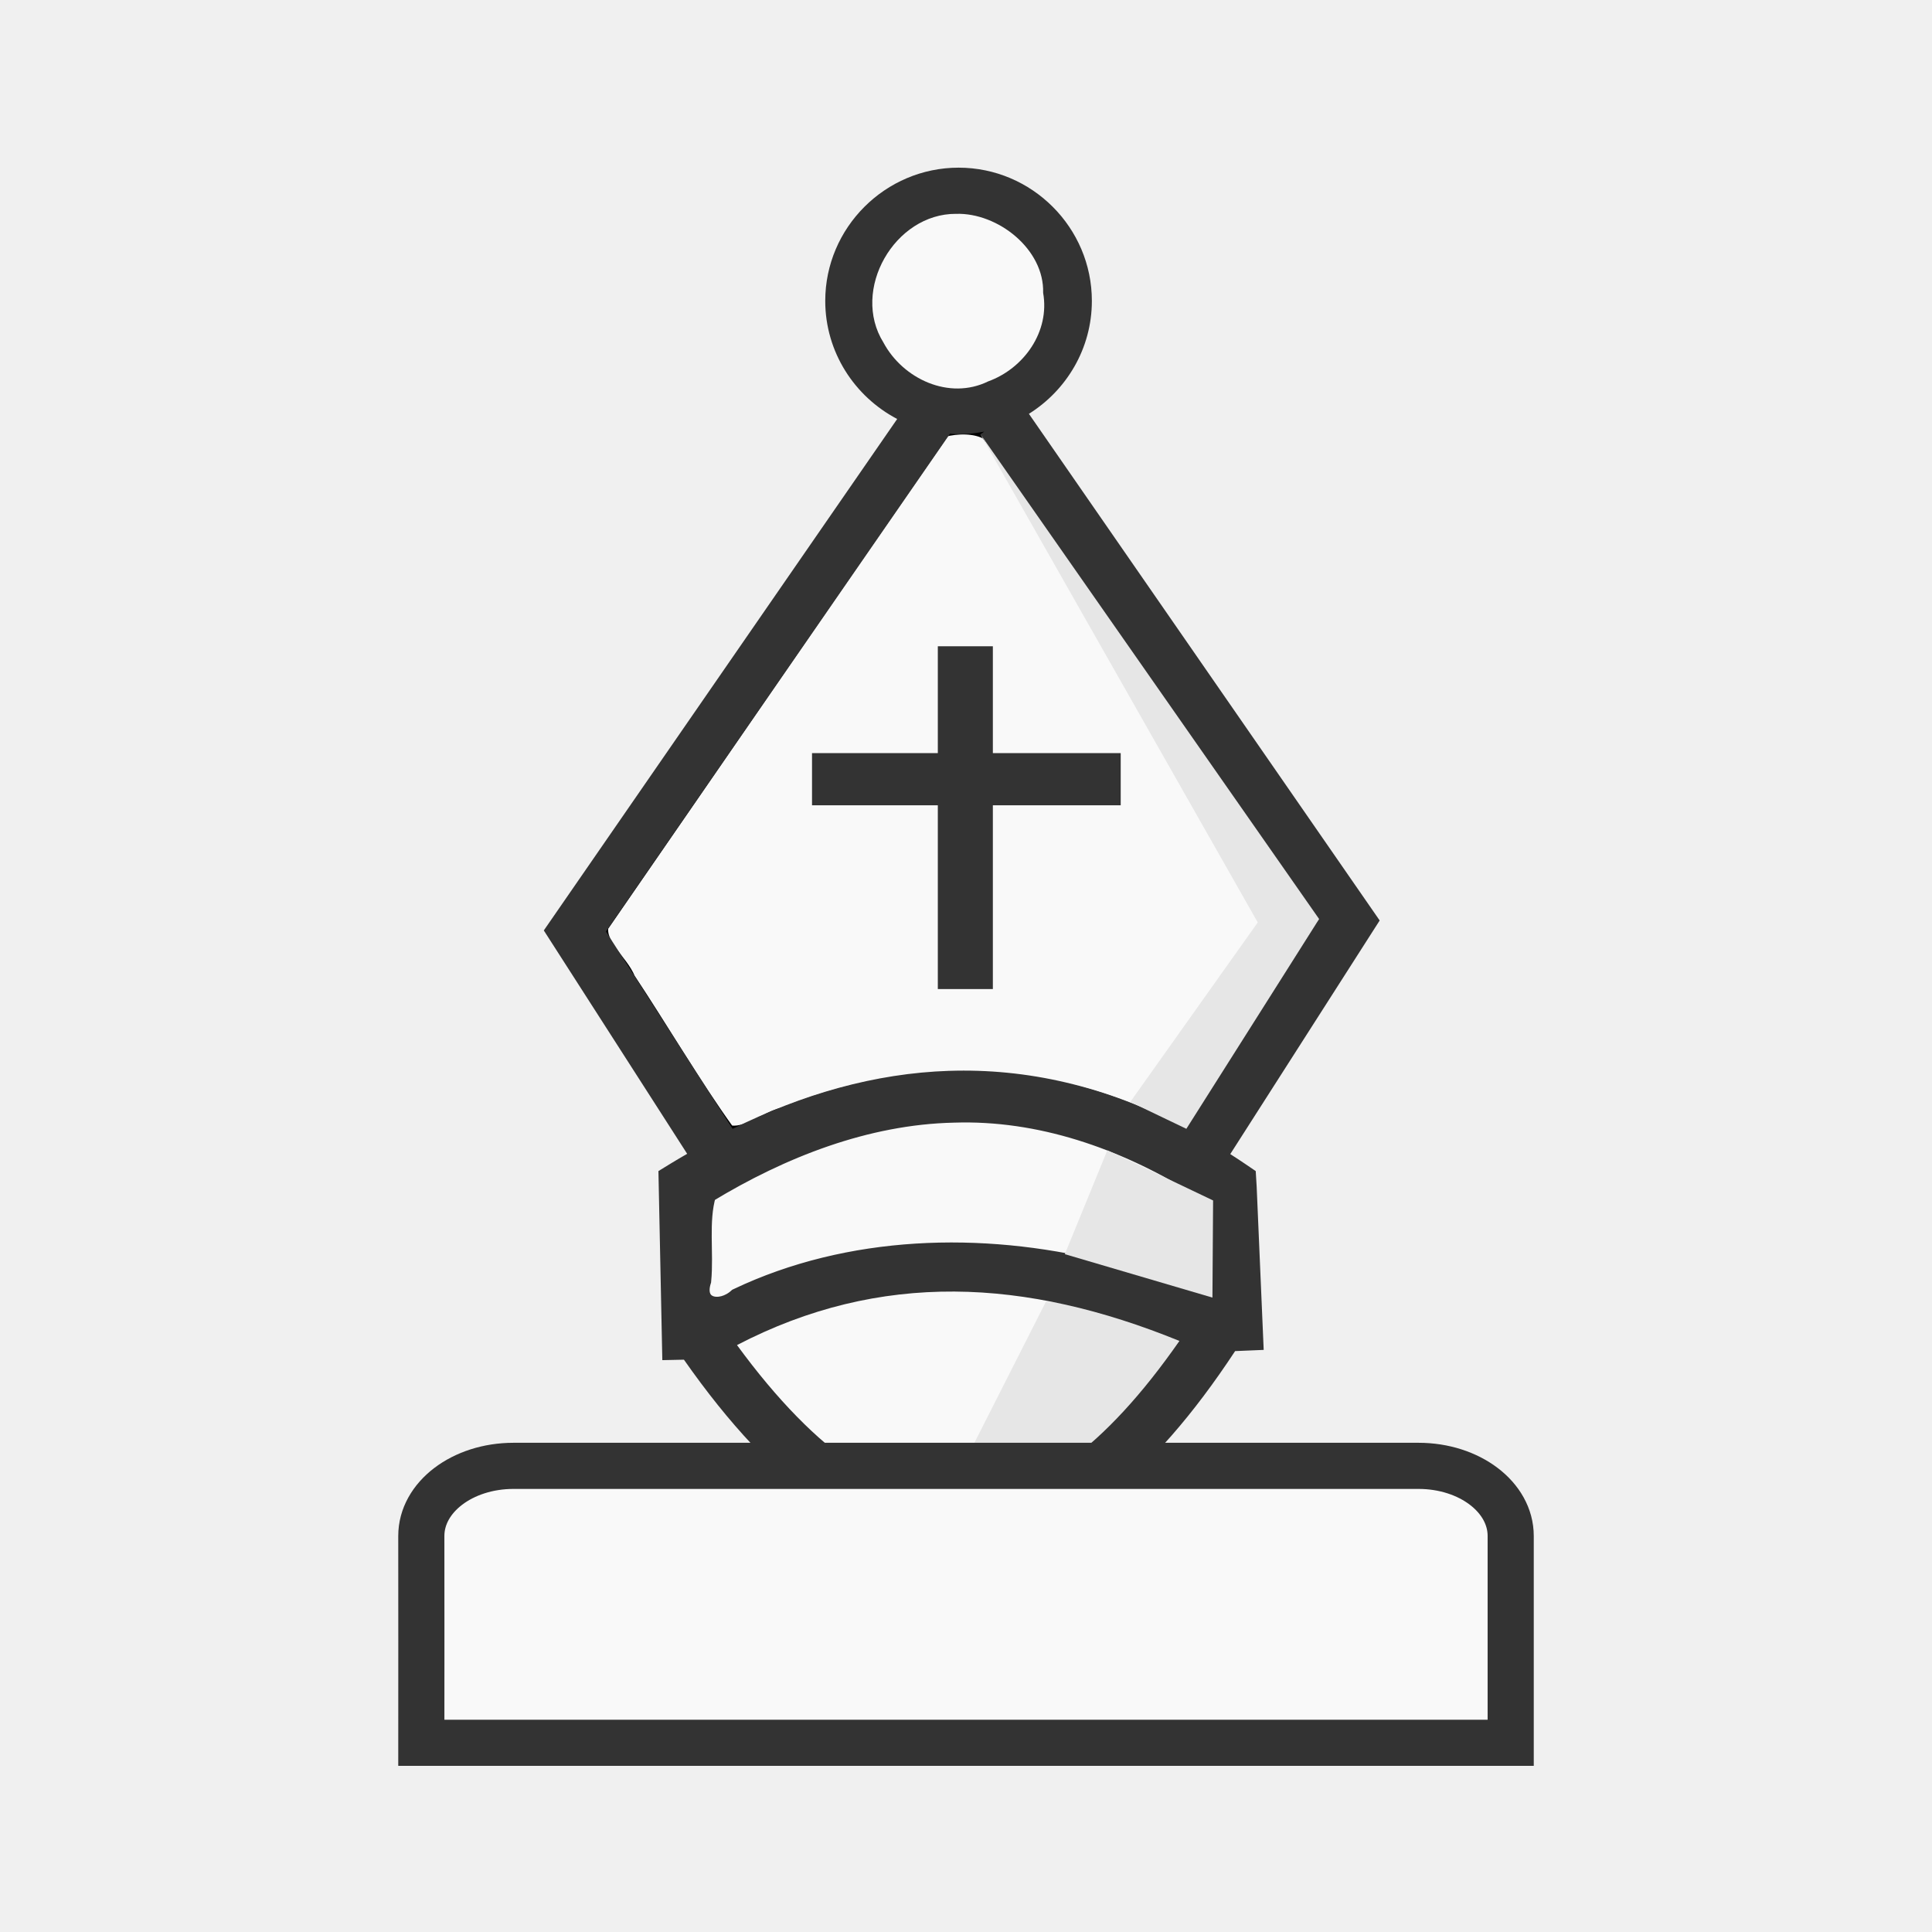
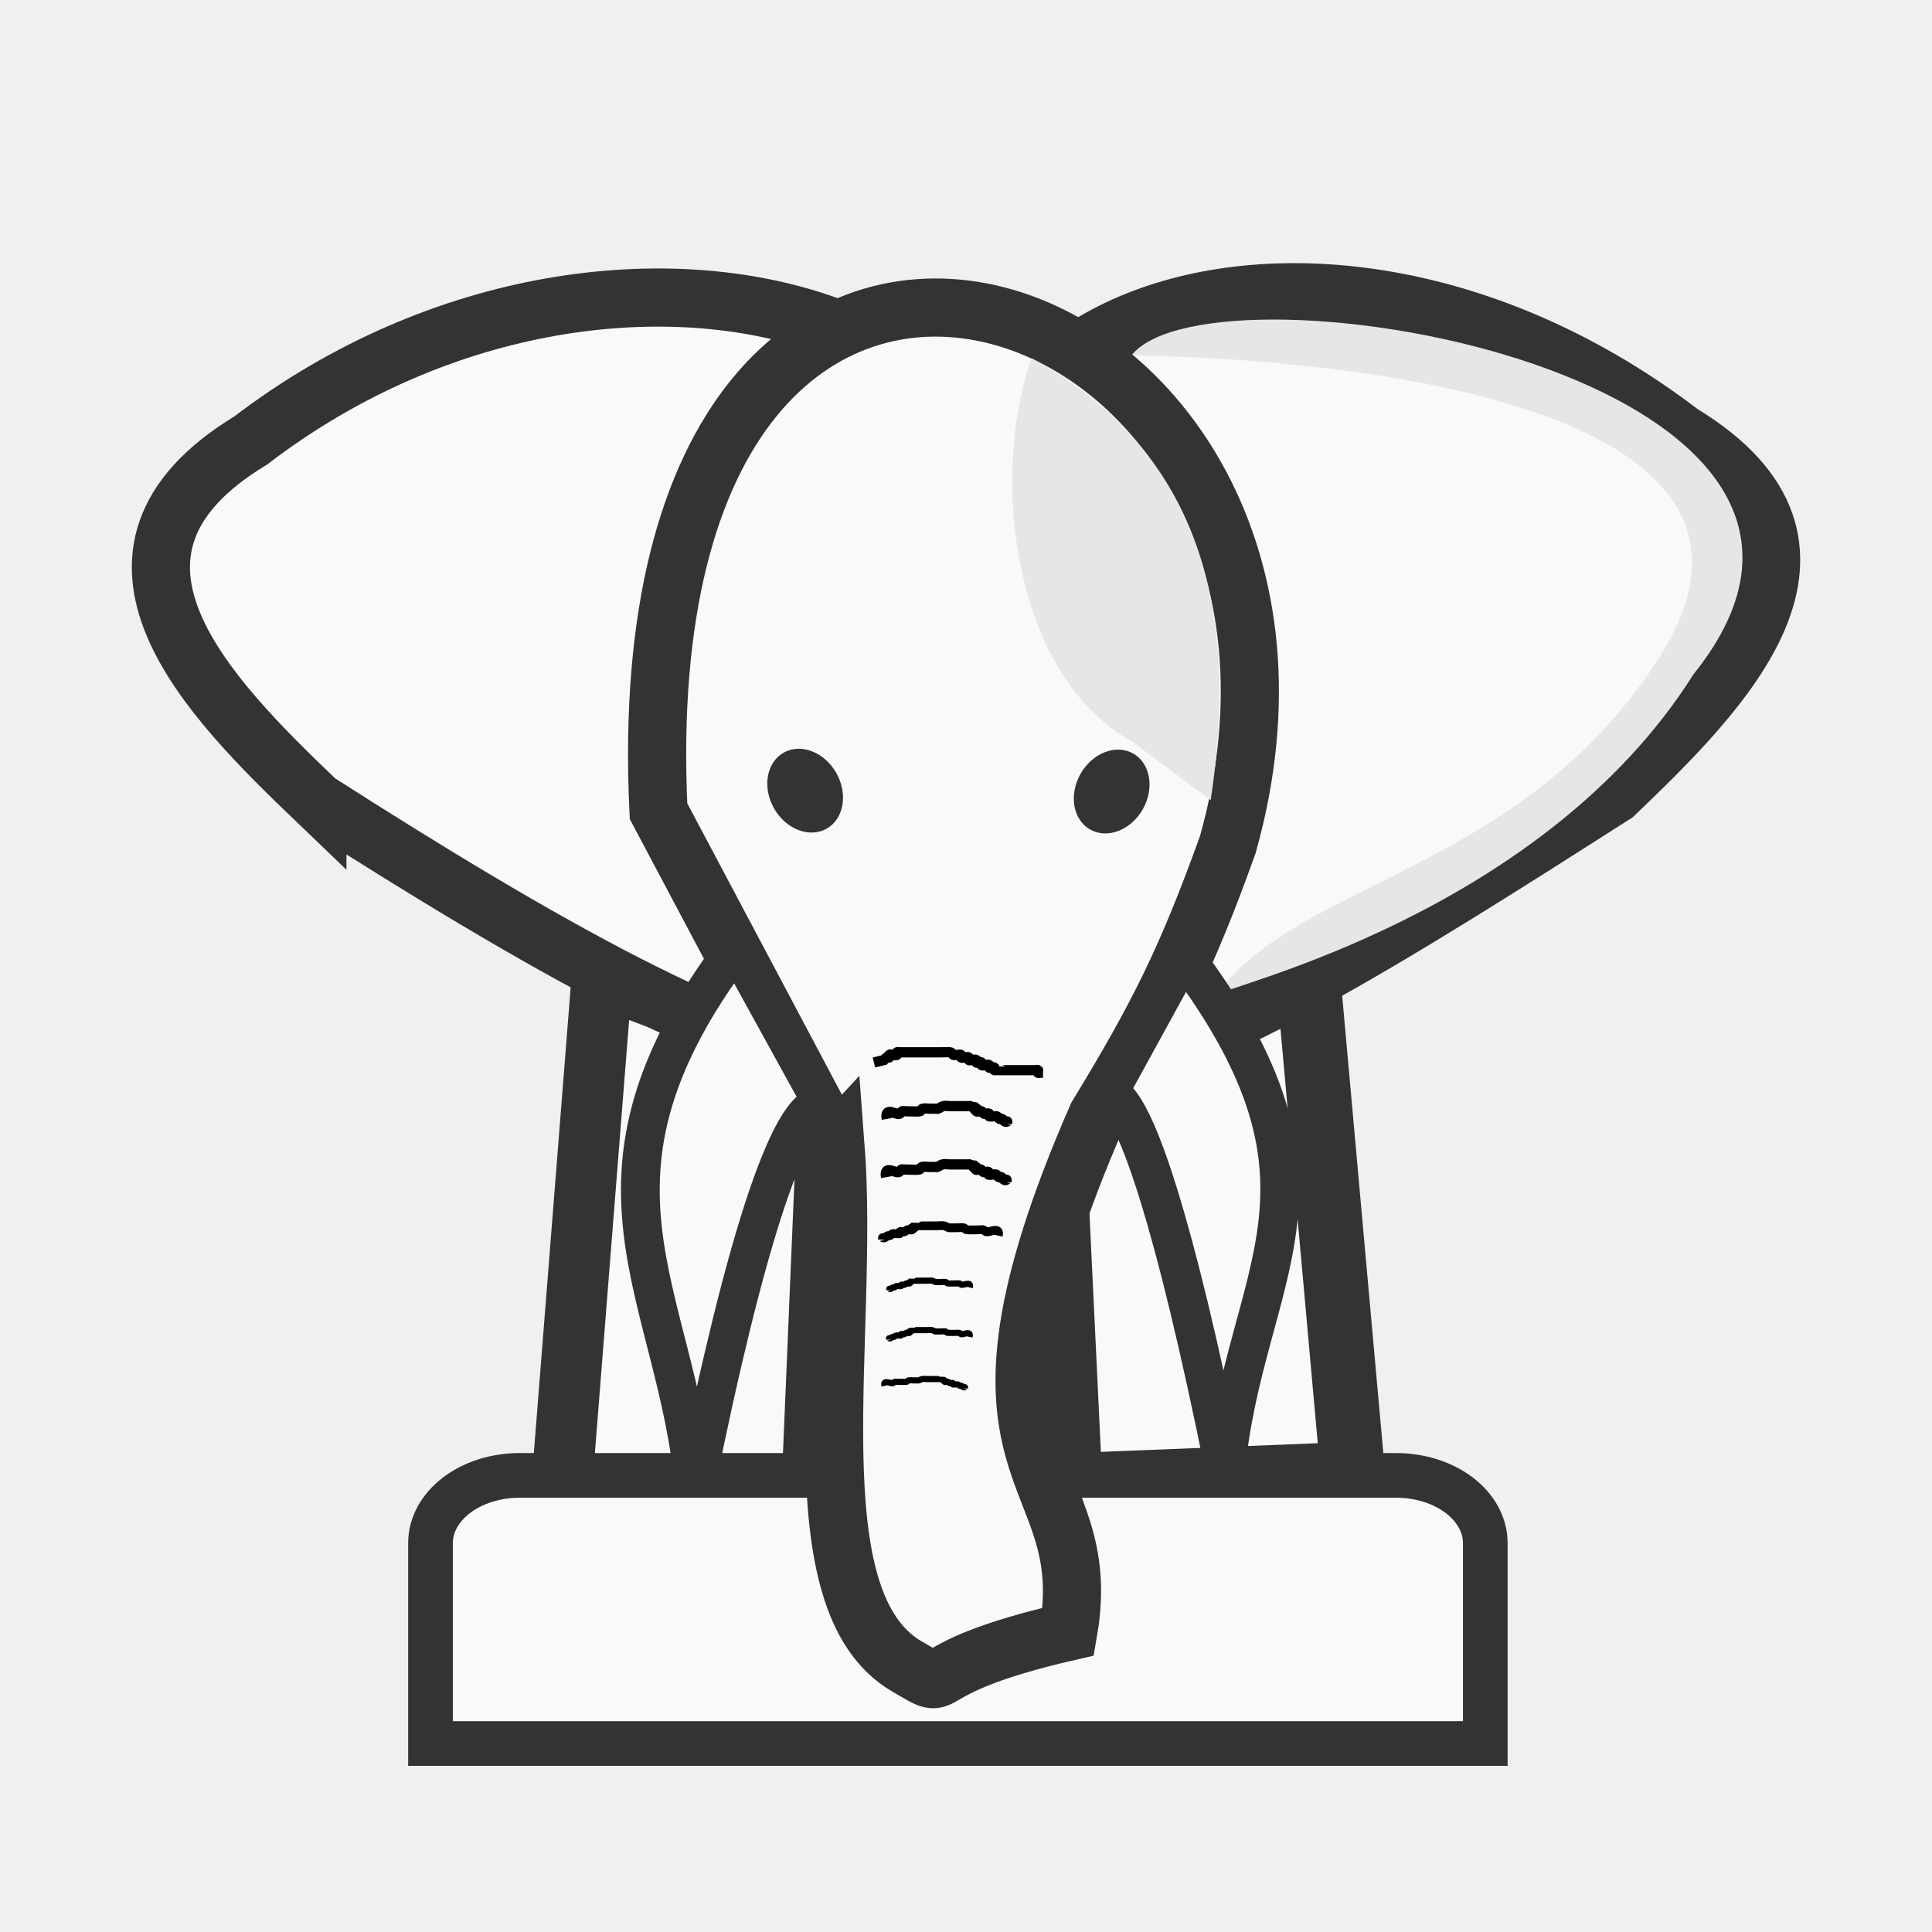
- <svg xmlns="http://www.w3.org/2000/svg" width="50mm" height="50mm" clip-rule="evenodd" fill-rule="evenodd" image-rendering="optimizeQuality" shape-rendering="geometricPrecision" text-rendering="geometricPrecision" version="1.1" viewBox="0 0 50 50" id="svg9033">
+ <svg xmlns="http://www.w3.org/2000/svg" id="svg9033" viewBox="0 0 50 50" version="1.1" text-rendering="geometricPrecision" shape-rendering="geometricPrecision" image-rendering="optimizeQuality" fill-rule="evenodd" clip-rule="evenodd" height="50mm" width="50mm">
  <defs id="defs9037" />
-   <g transform="translate(389.5738,-191.4185)" id="g1877-1">
-     <path transform="scale(0.2645833)" id="path11528-1" d="m -1380.172,765.423 c -11.211,16.17 -22.338,32.405 -33.517,48.6 -0.333,2.009 1.933,3.49 2.653,5.275 3.293,4.966 6.316,10.193 9.777,14.996 1.837,0.491 3.713,-1.29 5.571,-1.73 8.386,-3.391 17.994,-4.508 26.824,-2.457 4.288,0.785 8.322,2.59 12.215,4.388 1.914,-0.593 2.459,-3.377 3.796,-4.848 3.267,-5.297 6.913,-10.401 9.742,-15.947 -0.549,-2.451 -2.782,-4.336 -3.994,-6.553 -9.499,-13.824 -19.068,-27.599 -28.609,-41.393 -1.21,-0.755 -3.122,-0.686 -4.458,-0.331 z" style="opacity:1;fill:#f9f9f9;fill-opacity:1;stroke:#000000;stroke-width:1.604;stroke-linecap:square;stroke-linejoin:miter;stroke-miterlimit:4;stroke-dasharray:none;stroke-dashoffset:0;stroke-opacity:1;paint-order:fill markers stroke" />
-     <path transform="scale(0.2645833)" id="path11536-5" d="m -1379.835,848.96 c -7.211,-0.042 -14.368,1.916 -20.727,5.26 -1.087,0.727 -0.123,1.95 0.497,2.621 4.331,5.518 9.374,11.012 16.136,13.456 2.811,1.003 5.883,1.308 8.791,0.539 6.565,-1.594 11.608,-6.568 15.758,-11.636 1.054,-1.455 2.402,-2.772 3.158,-4.393 -0.068,-1.348 -1.841,-1.387 -2.815,-1.907 -6.649,-2.467 -13.672,-4.094 -20.799,-3.94 z" style="opacity:1;fill:#f9f9f9;fill-opacity:1;stroke:none;stroke-width:0.802;stroke-linecap:square;stroke-linejoin:miter;stroke-miterlimit:4;stroke-dasharray:none;stroke-dashoffset:0;stroke-opacity:1;paint-order:fill markers stroke" />
-     <path id="path11629-97" d="m -362.508,225.111 -2.596,5.122 c 2.783,0.127 4.616,-1.87 6.104,-4.21 -1.158,-0.338 -2.239,-0.908 -3.508,-0.912 z" style="fill:#e6e6e6;fill-opacity:1;fill-rule:evenodd;stroke:none;stroke-width:0.265px;stroke-linecap:butt;stroke-linejoin:miter;stroke-opacity:1" />
-     <g transform="translate(-0.5291667,-1.058333)" id="g9931-7">
-       <g id="g9317-3-67" transform="matrix(0.9073533,0,0,0.9073533,-211.6495,18.49866)">
-         <g transform="matrix(1.969492,0,0,1.969492,764.4273,-157.5492)" id="g6233-1-3">
-           <path id="path20940-7-65" transform="matrix(0.148058,0,0,0.148058,-269.4014,70.23545)" d="m -1378.637,739.871 c -7.17,0 -13.047,5.863 -13.047,13.033 10e-5,5.005 2.869,9.367 7.037,11.549 l -34.566,50.029 14.023,21.848 c -0.528,0.312 -1.06,0.608 -1.584,0.936 l -1.227,0.752 0.381,18.494 2.113,-0.045 c 8.839,12.62 17.906,19.145 27.318,18.947 9.674,-0.203 18.463,-7.428 26.596,-19.787 l 2.795,-0.117 -0.688,-15.988 -0.092,-1.504 -1.029,-0.699 c -0.487,-0.333 -0.974,-0.648 -1.461,-0.961 l 14.615,-22.852 -34.31,-49.557 c 3.687,-2.308 6.158,-6.397 6.158,-11.045 0,-7.17 -5.863,-13.033 -13.033,-13.033 z m 0,5.066 c 4.432,0 7.969,3.534 7.969,7.967 0,4.432 -3.536,7.969 -7.969,7.969 -4.432,0 -7.981,-3.536 -7.981,-7.969 0,-4.432 3.548,-7.967 7.981,-7.967 z m 2.512,20.75 -0.4,0.277 32.992,47.646 -12.904,20.186 c -7.83,-4.132 -15.577,-5.831 -23.137,-5.58 v -0.002 c -7.265,0.241 -14.353,2.285 -21.172,5.674 l -12.389,-19.301 33.652,-48.693 c 0.28,0.018 0.559,0.043 0.844,0.043 0.859,0 1.698,-0.089 2.512,-0.25 z m -1.728,67.535 c 7.526,0.076 15.26,2.454 23.357,7.75 l 0.404,9.4 c -8.366,-3.507 -16.746,-5.489 -25.02,-5.523 -7.99,-0.034 -15.881,1.751 -23.561,5.719 l -0.197,-9.623 c 8.223,-4.936 16.486,-7.808 25.016,-7.723 z m -1.186,16.582 c 7.166,0.045 14.481,1.767 21.996,4.828 -7.288,10.49 -14.462,15.574 -21.25,15.717 -6.678,0.14 -14.07,-4.441 -22.023,-15.311 6.987,-3.633 14.058,-5.28 21.277,-5.234 z" style="color:#000000;font-style:normal;font-variant:normal;font-weight:normal;font-stretch:normal;font-size:medium;line-height:normal;font-family:sans-serif;font-variant-ligatures:normal;font-variant-position:normal;font-variant-caps:normal;font-variant-numeric:normal;font-variant-alternates:normal;font-feature-settings:normal;text-indent:0;text-align:start;text-decoration:none;text-decoration-line:none;text-decoration-style:solid;text-decoration-color:#000000;letter-spacing:normal;word-spacing:normal;text-transform:none;writing-mode:lr-tb;direction:ltr;text-orientation:mixed;dominant-baseline:auto;baseline-shift:baseline;text-anchor:start;white-space:normal;shape-padding:0;clip-rule:nonzero;display:inline;overflow:visible;visibility:visible;opacity:1;isolation:auto;mix-blend-mode:normal;color-interpolation:sRGB;color-interpolation-filters:linearRGB;solid-color:#000000;solid-opacity:1;vector-effect:none;fill:#333333;fill-opacity:1;fill-rule:nonzero;stroke:none;stroke-width:5.066;stroke-linecap:butt;stroke-linejoin:miter;stroke-miterlimit:4;stroke-dasharray:none;stroke-dashoffset:0;stroke-opacity:1;color-rendering:auto;image-rendering:auto;shape-rendering:auto;text-rendering:auto;enable-background:accumulate" />
-         </g>
-         <g transform="matrix(0.8706984,0,0,0.8706984,-21.7542,27.59641)" id="g6282-8-6">
-           <path style="color:#000000;font-style:normal;font-variant:normal;font-weight:normal;font-stretch:normal;font-size:medium;line-height:normal;font-family:sans-serif;font-variant-ligatures:normal;font-variant-position:normal;font-variant-caps:normal;font-variant-numeric:normal;font-variant-alternates:normal;font-feature-settings:normal;text-indent:0;text-align:start;text-decoration:none;text-decoration-line:none;text-decoration-style:solid;text-decoration-color:#000000;letter-spacing:normal;word-spacing:normal;text-transform:none;writing-mode:lr-tb;direction:ltr;text-orientation:mixed;dominant-baseline:auto;baseline-shift:baseline;text-anchor:start;white-space:normal;shape-padding:0;clip-rule:nonzero;display:inline;overflow:visible;visibility:visible;opacity:1;isolation:auto;mix-blend-mode:normal;color-interpolation:sRGB;color-interpolation-filters:linearRGB;solid-color:#000000;solid-opacity:1;vector-effect:none;fill:#333333;fill-opacity:1;fill-rule:nonzero;stroke:none;stroke-width:1.379;stroke-linecap:square;stroke-linejoin:miter;stroke-miterlimit:4;stroke-dasharray:none;stroke-dashoffset:0;stroke-opacity:1;paint-order:fill markers stroke;color-rendering:auto;image-rendering:auto;shape-rendering:auto;text-rendering:auto;enable-background:accumulate" d="m -168.836,209.693 v 0.689 2.811 h -4.121 v 1.709 h 4.121 v 6.02 h 1.803 v -6.02 h 4.188 v -1.709 h -4.188 v -3.5 z" id="rect6276-5-3" />
-         </g>
-         <path transform="scale(0.2645833)" id="path6324-8-9" d="m -638.292,765.261 c -2.101,-0.778 -3.833,-2.346 -4.935,-4.468 -0.868,-1.672 -0.979,-2.217 -0.837,-4.122 0.565,-7.603 9.386,-10.826 14.636,-5.348 4.017,4.191 2.665,11.044 -2.684,13.601 -1.696,0.811 -4.49,0.963 -6.18,0.337 z" style="opacity:1;fill:#ffffff;fill-opacity:1;stroke:none;stroke-width:2.004;stroke-linecap:square;stroke-linejoin:miter;stroke-miterlimit:4;stroke-dasharray:none;stroke-dashoffset:0;stroke-opacity:1;paint-order:fill markers stroke" />
-       </g>
-       <path id="rect4661-3-4-1-5-6-4" d="m -375.754,230.413 c -1.323,0 -2.387,0.809 -2.387,1.814 0.004,1.794 -4.2e-4,3.736 0,5.353 h 28.193 c -1e-4,-1.974 0,-3.496 0,-5.353 0,-1.005 -1.065,-1.814 -2.387,-1.814 z" style="opacity:1;fill:#f9f9f9;fill-opacity:1;stroke:#333333;stroke-width:1.194;stroke-linecap:square;stroke-linejoin:miter;stroke-miterlimit:4;stroke-dasharray:none;stroke-dashoffset:0;stroke-opacity:1;paint-order:fill markers stroke" />
-     </g>
-     <path transform="scale(0.2645833)" id="path11530-8" d="m -1379.117,832.48 c -8.569,0.191 -16.831,3.454 -24.046,7.835 -0.769,2.605 -0.212,5.664 -0.479,8.439 -0.806,2.541 1.733,2.996 3.313,1.544 10.986,-5.229 23.902,-5.568 35.617,-2.693 3.589,0.793 6.905,2.435 10.467,3.224 1.799,-0.845 0.492,-3.325 0.774,-4.865 -0.488,-2.204 0.819,-5.657 -2.006,-6.545 -7.094,-4.354 -15.232,-7.219 -23.64,-6.939 z" style="opacity:1;fill:#f9f9f9;fill-opacity:1;stroke:#333333;stroke-width:1.604;stroke-linecap:square;stroke-linejoin:miter;stroke-miterlimit:4;stroke-dasharray:none;stroke-dashoffset:0;stroke-opacity:1;paint-order:fill markers stroke" />
-     <path transform="scale(0.2645833)" id="path11534-1" d="m -1378.881,744.388 c -6.029,-0.038 -10.318,7.46 -7.106,12.598 1.911,3.56 6.434,5.654 10.234,3.793 3.506,-1.269 6.055,-4.871 5.381,-8.663 0.123,-4.282 -4.447,-7.849 -8.51,-7.728 z" style="opacity:1;fill:#f9f9f9;fill-opacity:1;stroke:none;stroke-width:1.604;stroke-linecap:square;stroke-linejoin:miter;stroke-miterlimit:4;stroke-dasharray:none;stroke-dashoffset:0;stroke-opacity:1;paint-order:fill markers stroke" />
-     <path id="path11621-2" d="m -364.195,202.663 7.172,12.628 -3.299,4.645 1.451,0.696 3.436,-5.429 z" style="fill:#e6e6e6;fill-opacity:1;fill-rule:evenodd;stroke:none;stroke-width:0.265px;stroke-linecap:butt;stroke-linejoin:miter;stroke-opacity:1" />
-     <path id="path11627-9" d="m -360.917,221.19 -1.099,2.686 3.82,1.124 0.017,-2.514 c -0.965,-0.46 -1.992,-0.954 -2.737,-1.297 z" style="fill:#e6e6e6;fill-opacity:1;fill-rule:evenodd;stroke:none;stroke-width:0.265px;stroke-linecap:butt;stroke-linejoin:miter;stroke-opacity:1" />
+   <g transform="translate(-0.3768612)" id="g19033">
+     <path style="fill:#f9f9f9;fill-opacity:1;fill-rule:evenodd;stroke:#333333;stroke-width:1.667;stroke-linecap:butt;stroke-linejoin:miter;stroke-opacity:1" d="M 34.17,24.595 35.389,38.148 28.074,38.44 27.52,26.838 Z" id="path18997-2" />
+     <path style="opacity:1;fill:#f9f9f9;fill-opacity:1;stroke:#333333;stroke-width:1.505;stroke-linecap:square;stroke-linejoin:miter;stroke-miterlimit:4;stroke-dasharray:none;stroke-dashoffset:0;stroke-opacity:1;paint-order:fill markers stroke" d="M 42.163,20.558 C 30.983,27.695 22.16,33.234 26.931,17.658 21.878,8.863 33.981,3.639 43.891,11.213 c 4.831,2.929 1.06,6.673 -1.728,9.345 z" id="path18599" />
+     <path style="fill:#e6e6e6;fill-opacity:1;fill-rule:evenodd;stroke:none;stroke-width:0.265px;stroke-linecap:butt;stroke-linejoin:miter;stroke-opacity:1" d="m 29.659,9.198 c 5.367,0.075 17.836,1.222 13.67,7.804 -3.568,5.578 -9.263,5.73 -11.487,8.751 0.302,-0.246 8.456,-2.11 12.364,-8.304 C 50.433,9.691 31.761,6.538 29.659,9.198 Z" id="path18980" />
+     <path style="fill:#f9f9f9;fill-opacity:1;fill-rule:evenodd;stroke:#333333;stroke-width:1.575;stroke-linecap:butt;stroke-linejoin:miter;stroke-opacity:1" d="m 15.957,25.284 -1.08,13.654 6.483,0.295 0.491,-11.689 z" id="path18997" />
+     <path style="opacity:1;fill:#f9f9f9;fill-opacity:1;stroke:#333333;stroke-width:1.505;stroke-linecap:square;stroke-linejoin:miter;stroke-miterlimit:4;stroke-dasharray:none;stroke-dashoffset:0;stroke-opacity:1;paint-order:fill markers stroke" d="M 8.591,20.745 C 19.77,27.883 30.096,33.234 25.324,17.658 30.377,8.863 16.773,3.827 6.863,11.401 c -4.831,2.929 -1.06,6.673 1.728,9.345 z" id="path18599-0" />
+     <path style="opacity:1;fill:#f9f9f9;fill-opacity:1;stroke:#333333;stroke-width:1.156;stroke-linecap:square;stroke-linejoin:miter;stroke-miterlimit:4;stroke-dasharray:none;stroke-dashoffset:0;stroke-opacity:1;paint-order:fill markers stroke" d="m 13.829,38.183 c -1.281,0 -2.311,0.783 -2.311,1.756 9.69e-4,1.746 -2.7e-4,3.587 0,5.183 h 27.298 c -9.5e-5,-1.911 0,-3.385 0,-5.183 0,-0.973 -1.031,-1.756 -2.311,-1.756 z" id="rect4661-3-4-1-5-6-1-0" />
+     <path style="fill:#f9f9f9;fill-opacity:1;fill-rule:evenodd;stroke:#333333;stroke-width:1.505;stroke-linecap:butt;stroke-linejoin:miter;stroke-opacity:1" d="M 21.998,29.621 17.419,20.993 C 16.427,0.247 36.299,7.107 32.153,21.856 c -1.053,2.928 -1.778,4.395 -3.385,7.035 -4.166,9.534 0.021,8.911 -0.744,13.336 -4.274,0.983 -2.857,1.664 -4.165,0.907 -2.948,-1.704 -1.474,-8.47 -1.86,-13.514 z" id="path18597" />
+     <path style="fill:#f9f9f9;fill-opacity:1;fill-rule:evenodd;stroke:#333333;stroke-width:1.003;stroke-linecap:butt;stroke-linejoin:miter;stroke-opacity:1" d="m 19.433,24.513 c -4.552,6.036 -1.547,8.853 -1.076,14.055 2.746,-13.617 3.802,-9.148 3.532,-9.597 z" id="path18617" />
+     <ellipse style="opacity:1;fill:#333333;fill-opacity:1;stroke:none;stroke-width:1.014;stroke-linecap:square;stroke-linejoin:miter;stroke-miterlimit:4;stroke-dasharray:none;stroke-dashoffset:0;stroke-opacity:1;paint-order:fill markers stroke" id="path18797" cx="28.255" cy="-8.39" rx="1.13" ry="0.927" transform="rotate(60.50412)" />
+     <path style="fill:#f9f9f9;fill-opacity:1;fill-rule:evenodd;stroke:#333333;stroke-width:1.003;stroke-linecap:butt;stroke-linejoin:miter;stroke-opacity:1" d="m 31.012,24.735 c 4.552,6.036 1.547,8.19 1.076,13.391 -2.746,-13.617 -3.536,-8.949 -3.267,-9.398 z" id="path18617-3" />
+     <path style="fill:none;fill-rule:evenodd;stroke:#000000;stroke-width:0.265px;stroke-linecap:butt;stroke-linejoin:miter;stroke-opacity:1" d="m 22.994,27.498 c 0.088,-0.022 0.177,-0.044 0.265,-0.066 0.022,-0.022 0.038,-0.052 0.066,-0.066 0.02,-0.01 0.051,0.016 0.066,0 0.016,-0.016 -0.016,-0.051 0,-0.066 0.033,-0.033 0.166,0.033 0.199,0 0.016,-0.016 -0.016,-0.051 0,-0.066 0.016,-0.016 0.044,0 0.066,0 0.155,0 0.31,0 0.465,0 0.199,0 0.398,0 0.597,0 0.035,0 0.248,-0.009 0.265,0 0.028,0.014 0.038,0.052 0.066,0.066 0.026,0.013 0.186,-0.014 0.199,0 0.016,0.016 -0.016,0.051 0,0.066 0.033,0.033 0.166,-0.033 0.199,0 0.016,0.016 -0.016,0.051 0,0.066 0.033,0.033 0.166,-0.033 0.199,0 0.016,0.016 -0.016,0.051 0,0.066 0.031,0.031 0.101,-0.031 0.133,0 0.016,0.016 -0.016,0.051 0,0.066 0.033,0.033 0.166,-0.033 0.199,0 0.016,0.016 -0.016,0.051 0,0.066 0.031,0.031 0.101,-0.031 0.133,0 0.016,0.016 -0.016,0.051 0,0.066 0.002,0.002 0.183,0 0.199,0 0.265,0 0.531,0 0.796,0 0.022,0 0.044,0 0.066,0 0.022,0 0.051,-0.016 0.066,0 0.016,0.016 -0.016,0.051 0,0.066 0.016,0.016 0.044,0 0.066,0 0.022,0 0.044,0 0.066,0" id="path18850" />
+     <path style="fill:none;fill-rule:evenodd;stroke:#000000;stroke-width:0.265px;stroke-linecap:butt;stroke-linejoin:miter;stroke-opacity:1" d="m 23.326,28.958 c -0.06,-0.34 0.244,-0.089 0.332,-0.133 0.028,-0.014 0.038,-0.052 0.066,-0.066 0.02,-0.01 0.044,0 0.066,0 0.057,0 0.359,0.013 0.398,0 0.03,-0.01 0.036,-0.059 0.066,-0.066 0.064,-0.016 0.133,0 0.199,0 0.044,0 0.088,0 0.133,0 0.022,0 0.045,0.007 0.066,0 0.047,-0.016 0.085,-0.054 0.133,-0.066 0.064,-0.016 0.133,0 0.199,0 0.133,0 0.265,0 0.398,0 0.016,0 0.197,-0.002 0.199,0 0.016,0.016 -0.016,0.051 0,0.066 0.177,0 -0.022,-0.022 0.066,0.066 0.031,0.031 0.093,-0.02 0.133,0 0.028,0.014 0.038,0.052 0.066,0.066 0.04,0.02 0.101,-0.031 0.133,0 0.016,0.016 -0.016,0.051 0,0.066 0.014,0.014 0.173,-0.013 0.199,0 0.028,0.014 0.038,0.052 0.066,0.066 0.02,0.01 0.047,-0.01 0.066,0 0.028,0.014 0.038,0.052 0.066,0.066 0.088,0.044 0.066,-0.066 0.066,0.066" id="path18852" />
+     <path style="fill:none;fill-rule:evenodd;stroke:#000000;stroke-width:0.265px;stroke-linecap:butt;stroke-linejoin:miter;stroke-opacity:1" d="m 23.308,30.466 c -0.06,-0.34 0.244,-0.089 0.332,-0.133 0.028,-0.014 0.038,-0.052 0.066,-0.066 0.02,-0.01 0.044,0 0.066,0 0.057,0 0.359,0.013 0.398,0 0.03,-0.01 0.036,-0.059 0.066,-0.066 0.064,-0.016 0.133,0 0.199,0 0.044,0 0.088,0 0.133,0 0.022,0 0.045,0.007 0.066,0 0.047,-0.016 0.085,-0.054 0.133,-0.066 0.064,-0.016 0.133,0 0.199,0 0.133,0 0.265,0 0.398,0 0.016,0 0.197,-0.002 0.199,0 0.016,0.016 -0.016,0.051 0,0.066 0.177,0 -0.022,-0.022 0.066,0.066 0.031,0.031 0.093,-0.02 0.133,0 0.028,0.014 0.038,0.052 0.066,0.066 0.04,0.02 0.101,-0.031 0.133,0 0.016,0.016 -0.016,0.051 0,0.066 0.014,0.014 0.173,-0.013 0.199,0 0.028,0.014 0.038,0.052 0.066,0.066 0.02,0.01 0.047,-0.01 0.066,0 0.028,0.014 0.038,0.052 0.066,0.066 0.088,0.044 0.066,-0.066 0.066,0.066" id="path18852-6" />
+     <path style="fill:none;fill-rule:evenodd;stroke:#000000;stroke-width:0.227px;stroke-linecap:butt;stroke-linejoin:miter;stroke-opacity:1" d="m 26.212,31.978 c 0.057,-0.259 -0.234,-0.068 -0.318,-0.101 -0.027,-0.011 -0.037,-0.04 -0.064,-0.051 -0.019,-0.007 -0.042,0 -0.064,0 -0.055,0 -0.345,0.01 -0.382,0 -0.028,-0.007 -0.035,-0.045 -0.064,-0.051 -0.062,-0.012 -0.127,0 -0.191,0 -0.042,0 -0.085,0 -0.127,0 -0.021,0 -0.044,0.005 -0.064,0 -0.045,-0.012 -0.081,-0.041 -0.127,-0.051 -0.062,-0.012 -0.127,0 -0.191,0 -0.127,0 -0.255,0 -0.382,0 -0.015,0 -0.189,-0.002 -0.191,0 -0.015,0.012 0.015,0.039 0,0.051 -0.17,0 0.021,-0.017 -0.064,0.051 -0.03,0.024 -0.089,-0.015 -0.127,0 -0.027,0.011 -0.037,0.04 -0.064,0.051 -0.038,0.015 -0.097,-0.024 -0.127,0 -0.015,0.012 0.015,0.039 0,0.051 -0.013,0.01 -0.166,-0.01 -0.191,0 -0.027,0.011 -0.037,0.04 -0.064,0.051 -0.019,0.007 -0.045,-0.007 -0.064,0 -0.027,0.011 -0.037,0.04 -0.064,0.051 -0.085,0.034 -0.064,-0.051 -0.064,0.051" id="path18852-6-2" />
+     <path style="fill:none;fill-rule:evenodd;stroke:#000000;stroke-width:0.159px;stroke-linecap:butt;stroke-linejoin:miter;stroke-opacity:1" d="m 25.476,33.32 c 0.04,-0.181 -0.163,-0.047 -0.222,-0.071 -0.019,-0.007 -0.026,-0.028 -0.044,-0.035 -0.013,-0.005 -0.03,0 -0.044,0 -0.038,0 -0.241,0.007 -0.267,0 -0.02,-0.005 -0.024,-0.031 -0.044,-0.035 -0.043,-0.009 -0.089,0 -0.133,0 -0.03,0 -0.059,0 -0.089,0 -0.015,0 -0.03,0.004 -0.044,0 -0.031,-0.008 -0.057,-0.029 -0.089,-0.035 -0.043,-0.009 -0.089,0 -0.133,0 -0.089,0 -0.178,0 -0.267,0 -0.011,0 -0.132,-0.001 -0.133,0 -0.011,0.008 0.011,0.027 0,0.035 -0.119,0 0.015,-0.012 -0.044,0.035 -0.021,0.017 -0.062,-0.011 -0.089,0 -0.019,0.007 -0.026,0.028 -0.044,0.035 -0.027,0.011 -0.068,-0.017 -0.089,0 -0.011,0.008 0.011,0.027 0,0.035 -0.009,0.007 -0.116,-0.007 -0.133,0 -0.019,0.007 -0.026,0.028 -0.044,0.035 -0.013,0.005 -0.031,-0.005 -0.044,0 -0.019,0.007 -0.026,0.028 -0.044,0.035 -0.059,0.024 -0.044,-0.035 -0.044,0.035" id="path18852-6-2-6" />
+     <path style="fill:#e6e6e6;fill-opacity:1;fill-rule:evenodd;stroke:none;stroke-width:0.265px;stroke-linecap:butt;stroke-linejoin:miter;stroke-opacity:1" d="M 31.709,20.708 29.667,19.183 C 26.6,17.482 25.986,12.373 27.073,9.269 31.512,11.699 32.447,15.887 31.709,20.708 Z" id="path18961-2" />
+     <ellipse style="opacity:1;fill:#333333;fill-opacity:1;stroke:none;stroke-width:1.014;stroke-linecap:square;stroke-linejoin:miter;stroke-miterlimit:4;stroke-dasharray:none;stroke-dashoffset:0;stroke-opacity:1;paint-order:fill markers stroke" id="path18797-8" cx="3.479" cy="35.455" rx="1.13" ry="0.927" transform="matrix(-0.492361,0.8703911,0.8703911,0.492361,0,0)" />
+     <path style="fill:none;fill-rule:evenodd;stroke:#000000;stroke-width:0.159px;stroke-linecap:butt;stroke-linejoin:miter;stroke-opacity:1" d="m 25.47,34.599 c 0.04,-0.181 -0.163,-0.047 -0.222,-0.071 -0.019,-0.007 -0.026,-0.028 -0.044,-0.035 -0.013,-0.005 -0.03,0 -0.044,0 -0.038,0 -0.241,0.007 -0.267,0 -0.02,-0.005 -0.024,-0.031 -0.044,-0.035 -0.043,-0.009 -0.089,0 -0.133,0 -0.03,0 -0.059,0 -0.089,0 -0.015,0 -0.03,0.004 -0.044,0 -0.031,-0.008 -0.057,-0.029 -0.089,-0.035 -0.043,-0.009 -0.089,0 -0.133,0 -0.089,0 -0.178,0 -0.267,0 -0.011,0 -0.132,-0.001 -0.133,0 -0.011,0.008 0.011,0.027 0,0.035 -0.119,0 0.015,-0.012 -0.044,0.035 -0.021,0.017 -0.062,-0.011 -0.089,0 -0.019,0.007 -0.026,0.028 -0.044,0.035 -0.027,0.011 -0.068,-0.017 -0.089,0 -0.011,0.008 0.011,0.027 0,0.035 -0.009,0.007 -0.116,-0.007 -0.133,0 -0.019,0.007 -0.026,0.028 -0.044,0.035 -0.013,0.005 -0.031,-0.005 -0.044,0 -0.019,0.007 -0.026,0.028 -0.044,0.035 -0.059,0.024 -0.044,-0.035 -0.044,0.035" id="path18852-6-2-6-7" />
+     <path style="fill:none;fill-rule:evenodd;stroke:#000000;stroke-width:0.159px;stroke-linecap:butt;stroke-linejoin:miter;stroke-opacity:1" d="m 23.266,35.866 c -0.04,-0.181 0.163,-0.047 0.222,-0.071 0.019,-0.007 0.026,-0.028 0.044,-0.035 0.013,-0.005 0.03,0 0.044,0 0.038,0 0.241,0.007 0.267,0 0.02,-0.005 0.024,-0.031 0.044,-0.035 0.043,-0.009 0.089,0 0.133,0 0.03,0 0.059,0 0.089,0 0.015,0 0.03,0.004 0.044,0 0.031,-0.008 0.057,-0.029 0.089,-0.035 0.043,-0.009 0.089,0 0.133,0 0.089,0 0.178,0 0.267,0 0.011,0 0.132,-0.001 0.133,0 0.011,0.008 -0.011,0.027 0,0.035 0.119,0 -0.015,-0.012 0.044,0.035 0.021,0.017 0.062,-0.011 0.089,0 0.019,0.007 0.026,0.028 0.044,0.035 0.027,0.011 0.068,-0.017 0.089,0 0.011,0.008 -0.011,0.027 0,0.035 0.009,0.007 0.116,-0.007 0.133,0 0.019,0.007 0.026,0.028 0.044,0.035 0.013,0.005 0.031,-0.005 0.044,0 0.019,0.007 0.026,0.028 0.044,0.035 0.059,0.024 0.044,-0.035 0.044,0.035" id="path18852-6-2-6-7-9" />
  </g>
</svg>
